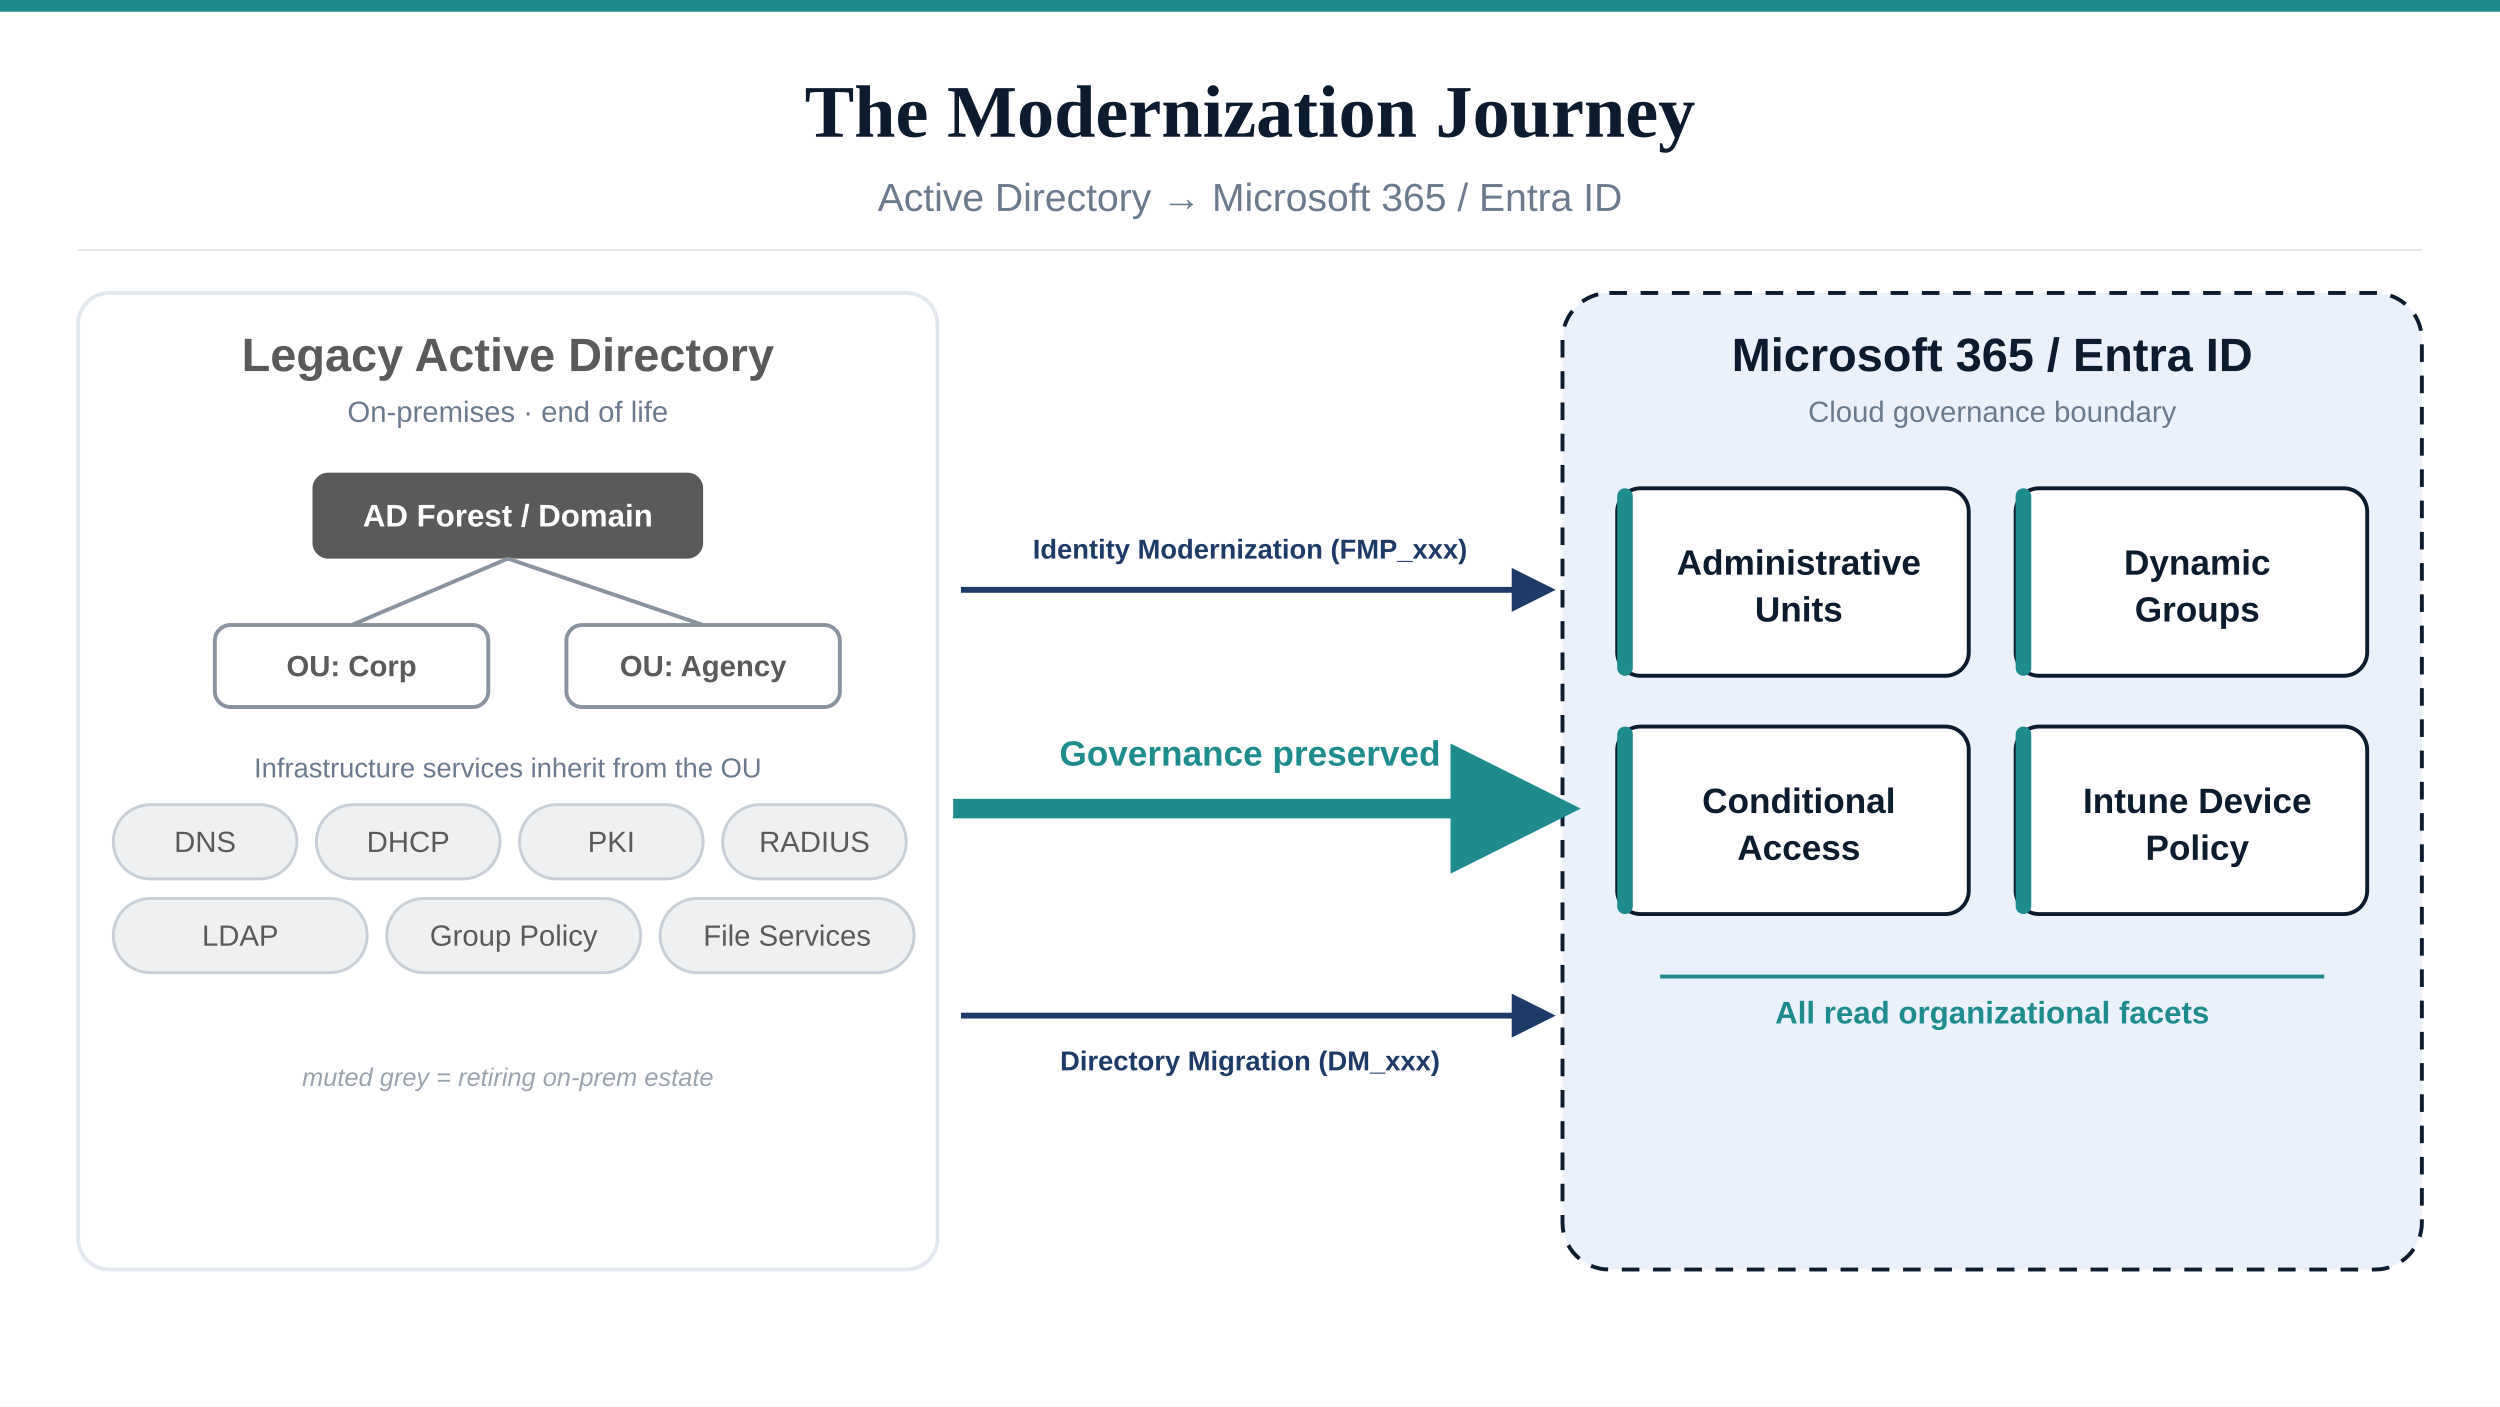
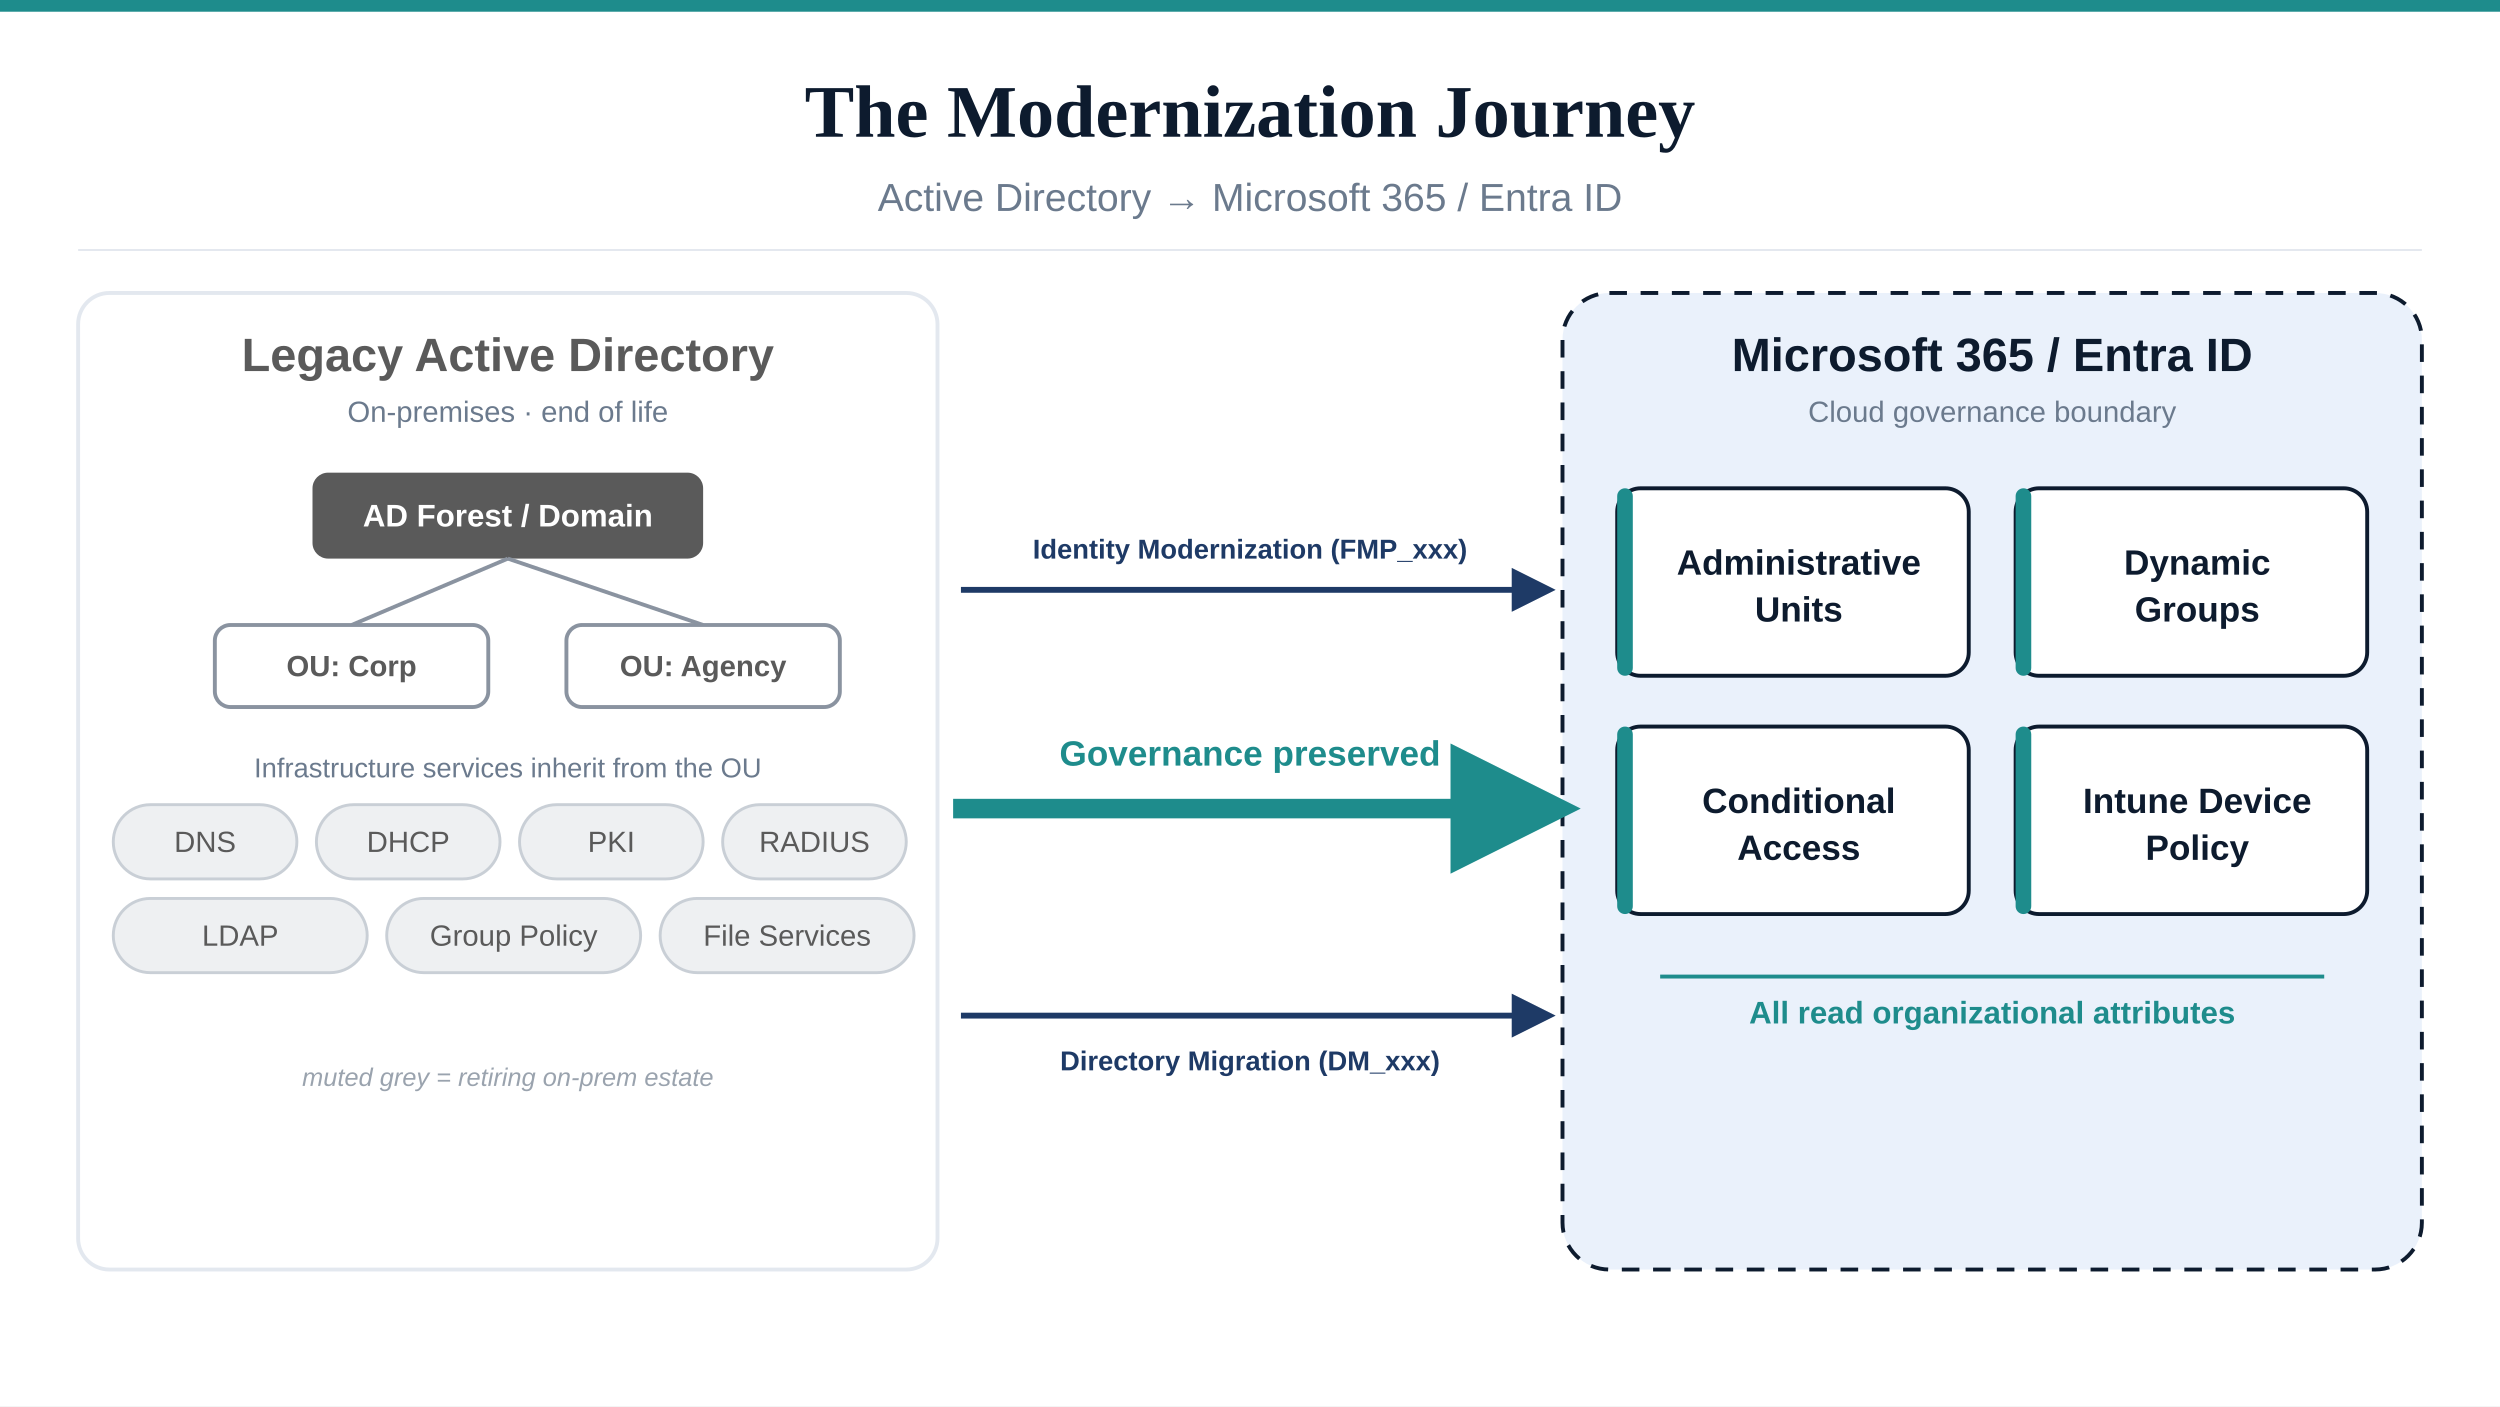
<svg xmlns="http://www.w3.org/2000/svg" viewBox="0 0 1280 720" font-family="Arial, Helvetica, sans-serif">
  <defs>
    <marker id="navyArrow" viewBox="0 0 12 12" refX="9" refY="6" markerWidth="9" markerHeight="9" orient="auto-start-reverse">
      <path d="M1,1 L11,6 L1,11 Z" fill="#1E3A66" />
    </marker>
    <marker id="tealArrowBig" viewBox="0 0 12 12" refX="9" refY="6" markerWidth="8" markerHeight="8" orient="auto-start-reverse">
      <path d="M1,1 L11,6 L1,11 Z" fill="#1E8C8C" />
    </marker>
  </defs>
  <rect x="0" y="0" width="1280" height="720" fill="#FFFFFF" />
  <rect x="0" y="0" width="1280" height="6" fill="#1E8C8C" />
  <text x="640" y="70" text-anchor="middle" font-family="Georgia, 'Times New Roman', serif" font-size="38" font-weight="bold" fill="#0D1B2E">The Modernization Journey</text>
  <text x="640" y="108" text-anchor="middle" font-size="20" fill="#6B7A8D">Active Directory → Microsoft 365 / Entra ID</text>
  <line x1="40" y1="128" x2="1240" y2="128" stroke="#E3E8EF" stroke-width="1" />
  <rect x="40" y="150" width="440" height="500" rx="16" fill="#FFFFFF" stroke="#E3E8EF" stroke-width="2" />
  <text x="260" y="190" text-anchor="middle" font-size="24" font-weight="bold" fill="#5A5A5A">Legacy Active Directory</text>
  <text x="260" y="216" text-anchor="middle" font-size="15" fill="#6B7A8D">On-premises · end of life</text>
  <rect x="160" y="242" width="200" height="44" rx="8" fill="#5A5A5A" />
  <text x="260" y="264" text-anchor="middle" dominant-baseline="central" font-size="16" font-weight="bold" fill="#FFFFFF">AD Forest / Domain</text>
  <line x1="260" y1="286" x2="180" y2="320" stroke="#8A93A0" stroke-width="2" />
  <line x1="260" y1="286" x2="360" y2="320" stroke="#8A93A0" stroke-width="2" />
  <rect x="110" y="320" width="140" height="42" rx="8" fill="#FFFFFF" stroke="#8A93A0" stroke-width="2" />
  <text x="180" y="341" text-anchor="middle" dominant-baseline="central" font-size="15" font-weight="bold" fill="#5A5A5A">OU: Corp</text>
  <rect x="290" y="320" width="140" height="42" rx="8" fill="#FFFFFF" stroke="#8A93A0" stroke-width="2" />
  <text x="360" y="341" text-anchor="middle" dominant-baseline="central" font-size="15" font-weight="bold" fill="#5A5A5A">OU: Agency</text>
  <text x="260" y="398" text-anchor="middle" font-size="14" fill="#6B7A8D">Infrastructure services inherit from the OU</text>
  <rect x="58" y="412" width="94" height="38" rx="19" fill="#EEF0F2" stroke="#C9CFD6" stroke-width="1.5" />
  <text x="105" y="431" text-anchor="middle" dominant-baseline="central" font-size="15" fill="#5A5A5A">DNS</text>
  <rect x="162" y="412" width="94" height="38" rx="19" fill="#EEF0F2" stroke="#C9CFD6" stroke-width="1.5" />
  <text x="209" y="431" text-anchor="middle" dominant-baseline="central" font-size="15" fill="#5A5A5A">DHCP</text>
  <rect x="266" y="412" width="94" height="38" rx="19" fill="#EEF0F2" stroke="#C9CFD6" stroke-width="1.5" />
  <text x="313" y="431" text-anchor="middle" dominant-baseline="central" font-size="15" fill="#5A5A5A">PKI</text>
  <rect x="370" y="412" width="94" height="38" rx="19" fill="#EEF0F2" stroke="#C9CFD6" stroke-width="1.5" />
  <text x="417" y="431" text-anchor="middle" dominant-baseline="central" font-size="15" fill="#5A5A5A">RADIUS</text>
  <rect x="58" y="460" width="130" height="38" rx="19" fill="#EEF0F2" stroke="#C9CFD6" stroke-width="1.5" />
  <text x="123" y="479" text-anchor="middle" dominant-baseline="central" font-size="15" fill="#5A5A5A">LDAP</text>
  <rect x="198" y="460" width="130" height="38" rx="19" fill="#EEF0F2" stroke="#C9CFD6" stroke-width="1.5" />
  <text x="263" y="479" text-anchor="middle" dominant-baseline="central" font-size="15" fill="#5A5A5A">Group Policy</text>
  <rect x="338" y="460" width="130" height="38" rx="19" fill="#EEF0F2" stroke="#C9CFD6" stroke-width="1.5" />
  <text x="403" y="479" text-anchor="middle" dominant-baseline="central" font-size="15" fill="#5A5A5A">File Services</text>
  <text x="260" y="556" text-anchor="middle" font-size="13" fill="#9AA3AE" font-style="italic">muted grey = retiring on-prem estate</text>
  <rect x="800" y="150" width="440" height="500" rx="24" fill="#EAF1FB" stroke="#0D1B2E" stroke-width="2" stroke-dasharray="9 7" />
  <text x="1020" y="190" text-anchor="middle" font-size="24" font-weight="bold" fill="#0D1B2E">Microsoft 365 / Entra ID</text>
  <text x="1020" y="216" text-anchor="middle" font-size="15" fill="#6B7A8D">Cloud governance boundary</text>
  <rect x="828" y="250" width="180" height="96" rx="12" fill="#FFFFFF" stroke="#0D1B2E" stroke-width="2" />
  <rect x="828" y="250" width="8" height="96" rx="4" fill="#1E8C8C" />
  <text x="921" y="288" text-anchor="middle" dominant-baseline="central" font-size="18" font-weight="bold" fill="#0D1B2E">Administrative</text>
  <text x="921" y="312" text-anchor="middle" dominant-baseline="central" font-size="18" font-weight="bold" fill="#0D1B2E">Units</text>
  <rect x="1032" y="250" width="180" height="96" rx="12" fill="#FFFFFF" stroke="#0D1B2E" stroke-width="2" />
  <rect x="1032" y="250" width="8" height="96" rx="4" fill="#1E8C8C" />
  <text x="1125" y="288" text-anchor="middle" dominant-baseline="central" font-size="18" font-weight="bold" fill="#0D1B2E">Dynamic</text>
  <text x="1125" y="312" text-anchor="middle" dominant-baseline="central" font-size="18" font-weight="bold" fill="#0D1B2E">Groups</text>
  <rect x="828" y="372" width="180" height="96" rx="12" fill="#FFFFFF" stroke="#0D1B2E" stroke-width="2" />
  <rect x="828" y="372" width="8" height="96" rx="4" fill="#1E8C8C" />
  <text x="921" y="410" text-anchor="middle" dominant-baseline="central" font-size="18" font-weight="bold" fill="#0D1B2E">Conditional</text>
  <text x="921" y="434" text-anchor="middle" dominant-baseline="central" font-size="18" font-weight="bold" fill="#0D1B2E">Access</text>
  <rect x="1032" y="372" width="180" height="96" rx="12" fill="#FFFFFF" stroke="#0D1B2E" stroke-width="2" />
  <rect x="1032" y="372" width="8" height="96" rx="4" fill="#1E8C8C" />
  <text x="1125" y="410" text-anchor="middle" dominant-baseline="central" font-size="18" font-weight="bold" fill="#0D1B2E">Intune Device</text>
  <text x="1125" y="434" text-anchor="middle" dominant-baseline="central" font-size="18" font-weight="bold" fill="#0D1B2E">Policy</text>
  <line x1="850" y1="500" x2="1190" y2="500" stroke="#1E8C8C" stroke-width="2" />
-   <text x="1020" y="524" text-anchor="middle" font-size="16" font-weight="bold" fill="#1E8C8C">All read organizational facets</text>
+   <text x="1020" y="524" text-anchor="middle" font-size="16" font-weight="bold" fill="#1E8C8C">All read organizational attributes</text>
  <text x="640" y="286" text-anchor="middle" font-size="14" font-weight="bold" fill="#1E3A66">Identity Modernization (FMP_xxx)</text>
  <line x1="492" y1="302" x2="792" y2="302" stroke="#1E3A66" stroke-width="3" marker-end="url(#navyArrow)" />
  <text x="640" y="392" text-anchor="middle" font-size="18" font-weight="bold" fill="#1E8C8C">Governance preserved</text>
  <line x1="488" y1="414" x2="796" y2="414" stroke="#1E8C8C" stroke-width="10" marker-end="url(#tealArrowBig)" />
  <line x1="492" y1="520" x2="792" y2="520" stroke="#1E3A66" stroke-width="3" marker-end="url(#navyArrow)" />
  <text x="640" y="548" text-anchor="middle" font-size="14" font-weight="bold" fill="#1E3A66">Directory Migration (DM_xxx)</text>
</svg>
